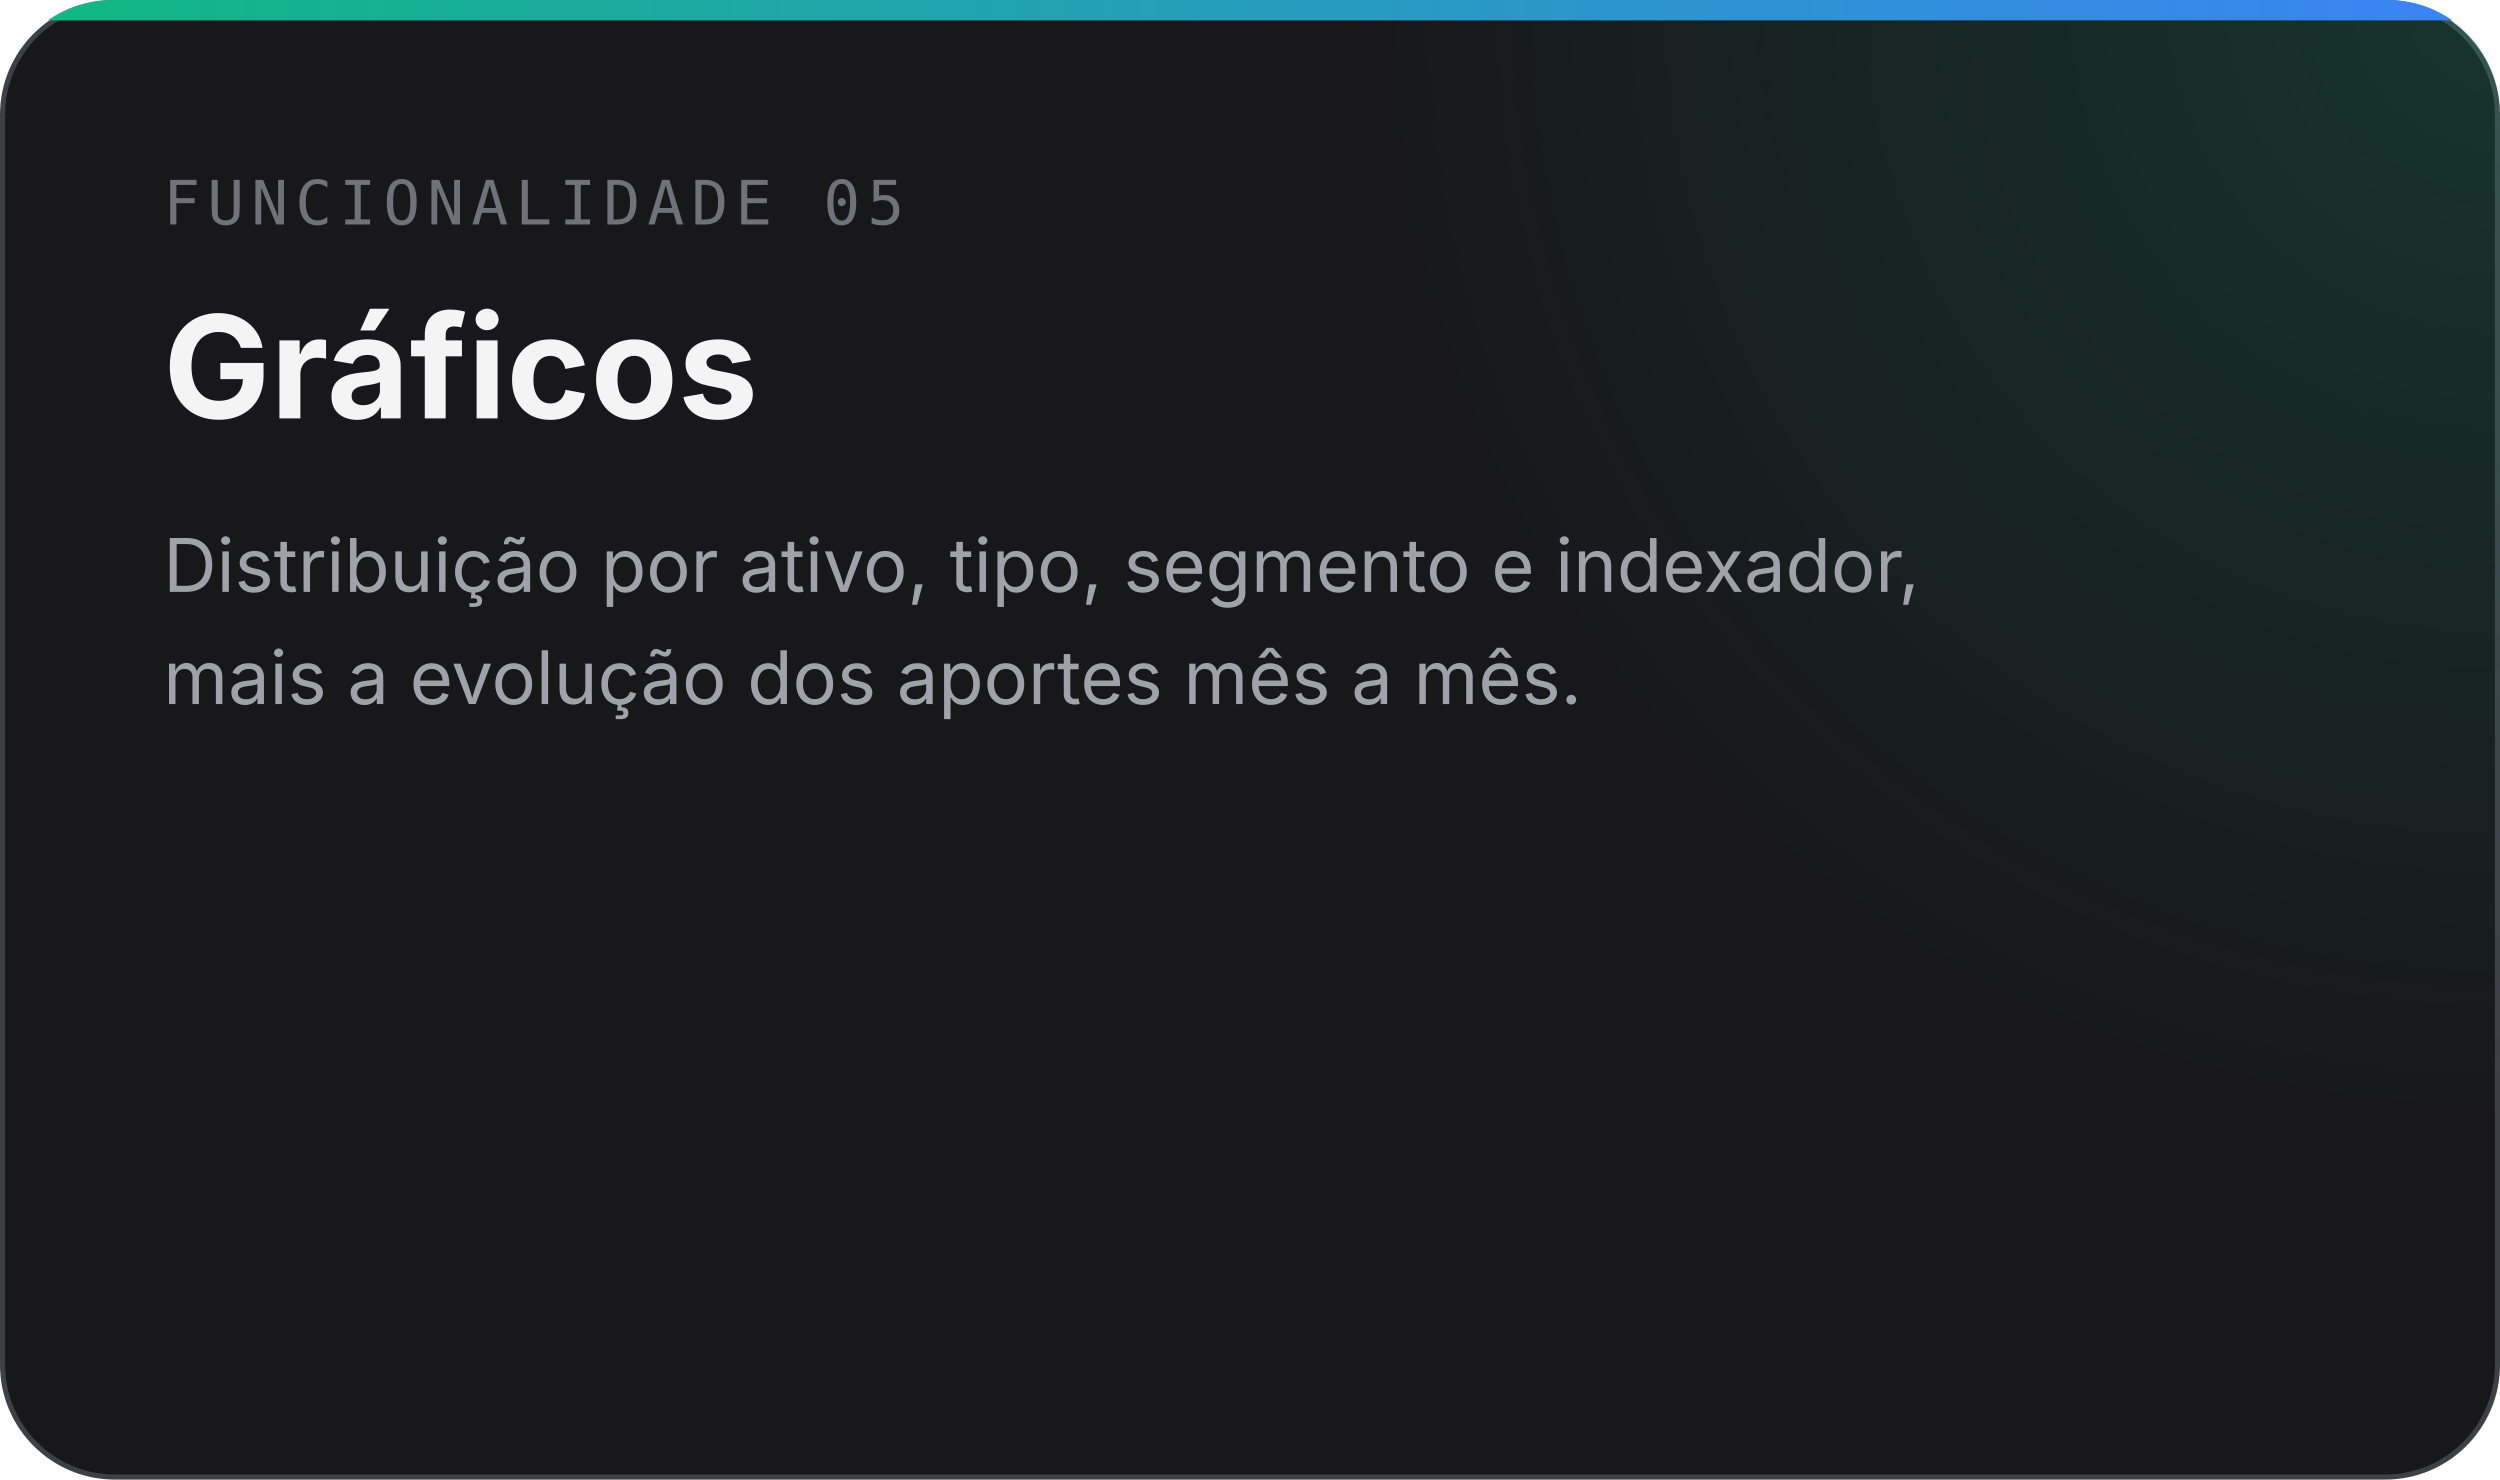
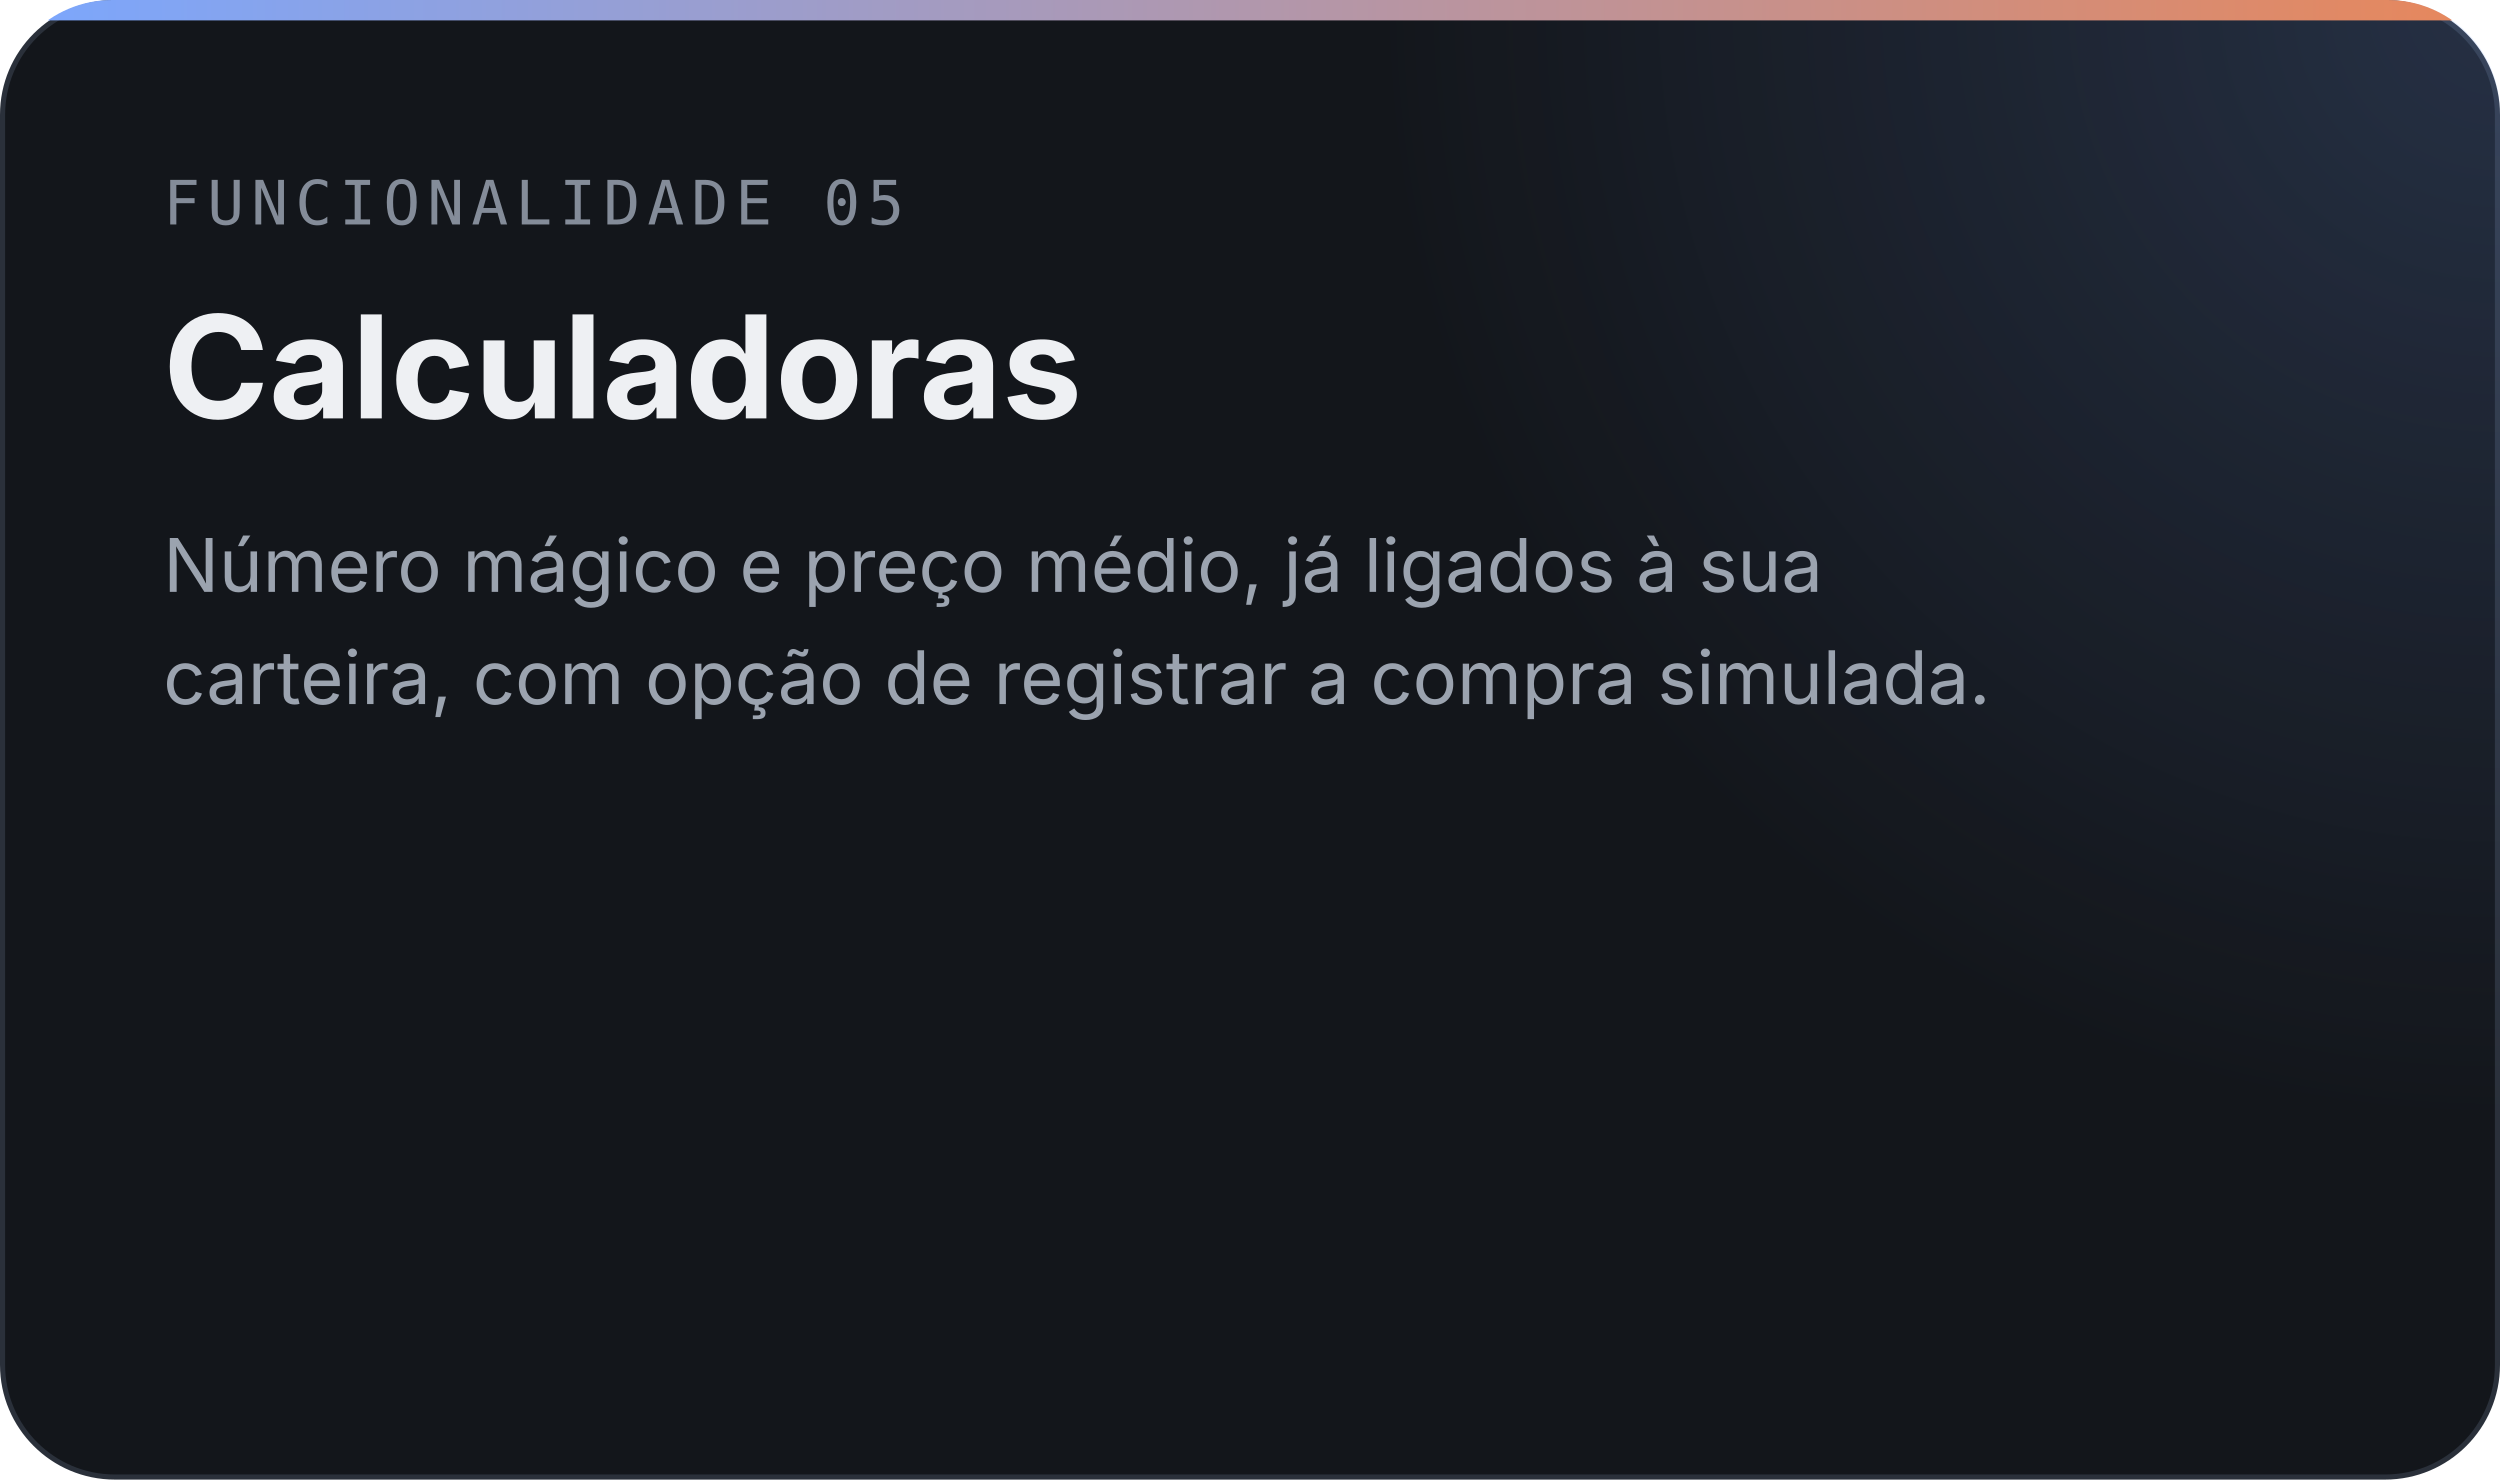
- <svg xmlns="http://www.w3.org/2000/svg" width="490" height="290" viewBox="0 0 490 290" role="img" aria-label="Gráficos. Distribuição por ativo, tipo, segmento e indexador, mais a evolução dos aportes mês a mês.">
+ <svg xmlns="http://www.w3.org/2000/svg" width="490" height="290" viewBox="0 0 490 290" role="img" aria-label="Calculadoras. Número mágico e preço médio, já ligados à sua carteira, com opção de registrar a compra simulada.">
  <defs>
    <linearGradient id="g" x1="0" y1="0" x2="1" y2="0">
-       <stop offset="0" stop-color="#10b981" />
-       <stop offset="1" stop-color="#3b82f6" />
+       <stop offset="0" stop-color="#7aa7ff" />
+       <stop offset="1" stop-color="#e8875a" />
    </linearGradient>
    <radialGradient id="fc" gradientUnits="userSpaceOnUse" cx="490" cy="0" r="220">
-       <stop offset="0" stop-color="#10b981" stop-opacity="0.18" />
-       <stop offset="1" stop-color="#10b981" stop-opacity="0" />
+       <stop offset="0" stop-color="#7aa7ff" stop-opacity="0.18" />
+       <stop offset="1" stop-color="#7aa7ff" stop-opacity="0" />
    </radialGradient>
    <clipPath id="fk">
      <rect width="490" height="290" rx="22" />
    </clipPath>
  </defs>
-   <rect x="0.5" y="0.5" width="489" height="289" rx="22" fill="#18181b" stroke="#3f3f46" />
+   <rect x="0.5" y="0.5" width="489" height="289" rx="22" fill="#13161b" stroke="#2a303a" />
  <g clip-path="url(#fk)">
    <rect width="490" height="290" fill="url(#fc)" />
    <rect width="490" height="4" fill="url(#g)" />
  </g>
-   <text x="32" y="44" font-family="ui-monospace,'SFMono-Regular',Menlo,Consolas,monospace" font-size="12" letter-spacing="1.4" fill="#71717a">FUNCIONALIDADE 05</text>
-   <text x="32" y="82" font-family="Inter,'Segoe UI',-apple-system,Helvetica,Arial,sans-serif" font-size="28" font-weight="700" fill="#f4f4f5">Gráficos</text>
-   <text x="32" y="116" font-family="Inter,'Segoe UI',-apple-system,Helvetica,Arial,sans-serif" font-size="14.5" fill="#a1a1aa">Distribuição por ativo, tipo, segmento e indexador,</text>
-   <text x="32" y="138" font-family="Inter,'Segoe UI',-apple-system,Helvetica,Arial,sans-serif" font-size="14.5" fill="#a1a1aa">mais a evolução dos aportes mês a mês.</text>
+   <text x="32" y="44" font-family="'Geist Mono',ui-monospace,'SFMono-Regular',Menlo,Consolas,monospace" font-size="12" letter-spacing="1.4" fill="#848c99">FUNCIONALIDADE 05</text>
+   <text x="32" y="82" font-family="Geist,Inter,'Segoe UI',-apple-system,Helvetica,Arial,sans-serif" font-size="28" font-weight="700" fill="#eef0f3">Calculadoras</text>
+   <text x="32" y="116" font-family="Geist,Inter,'Segoe UI',-apple-system,Helvetica,Arial,sans-serif" font-size="14.5" fill="#9ba3af">Número mágico e preço médio, já ligados à sua</text>
+   <text x="32" y="138" font-family="Geist,Inter,'Segoe UI',-apple-system,Helvetica,Arial,sans-serif" font-size="14.5" fill="#9ba3af">carteira, com opção de registrar a compra simulada.</text>
</svg>
